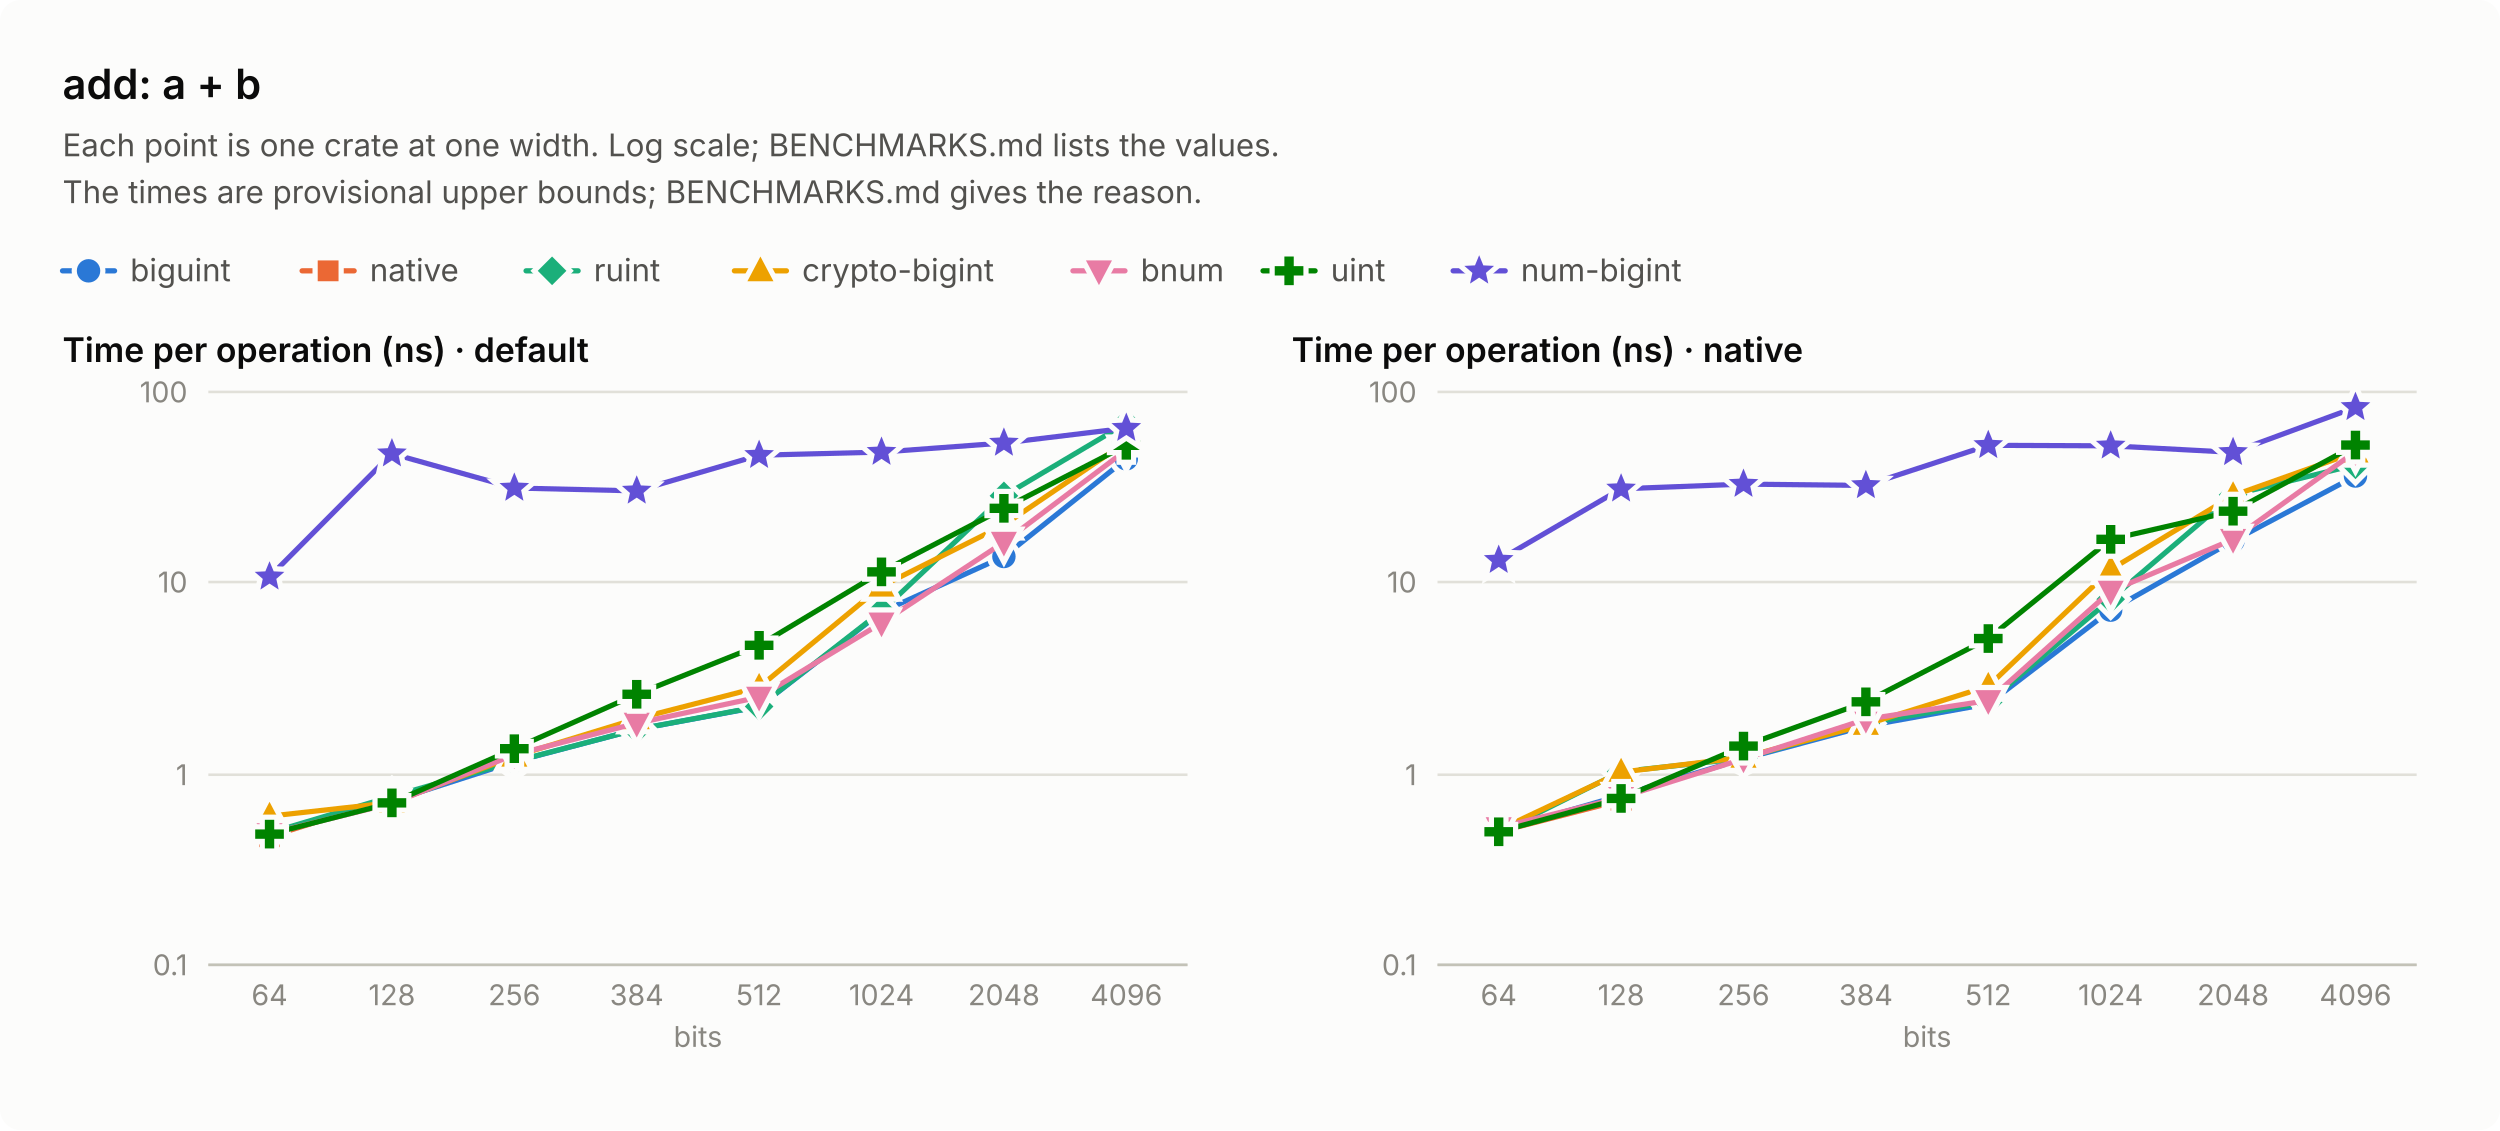
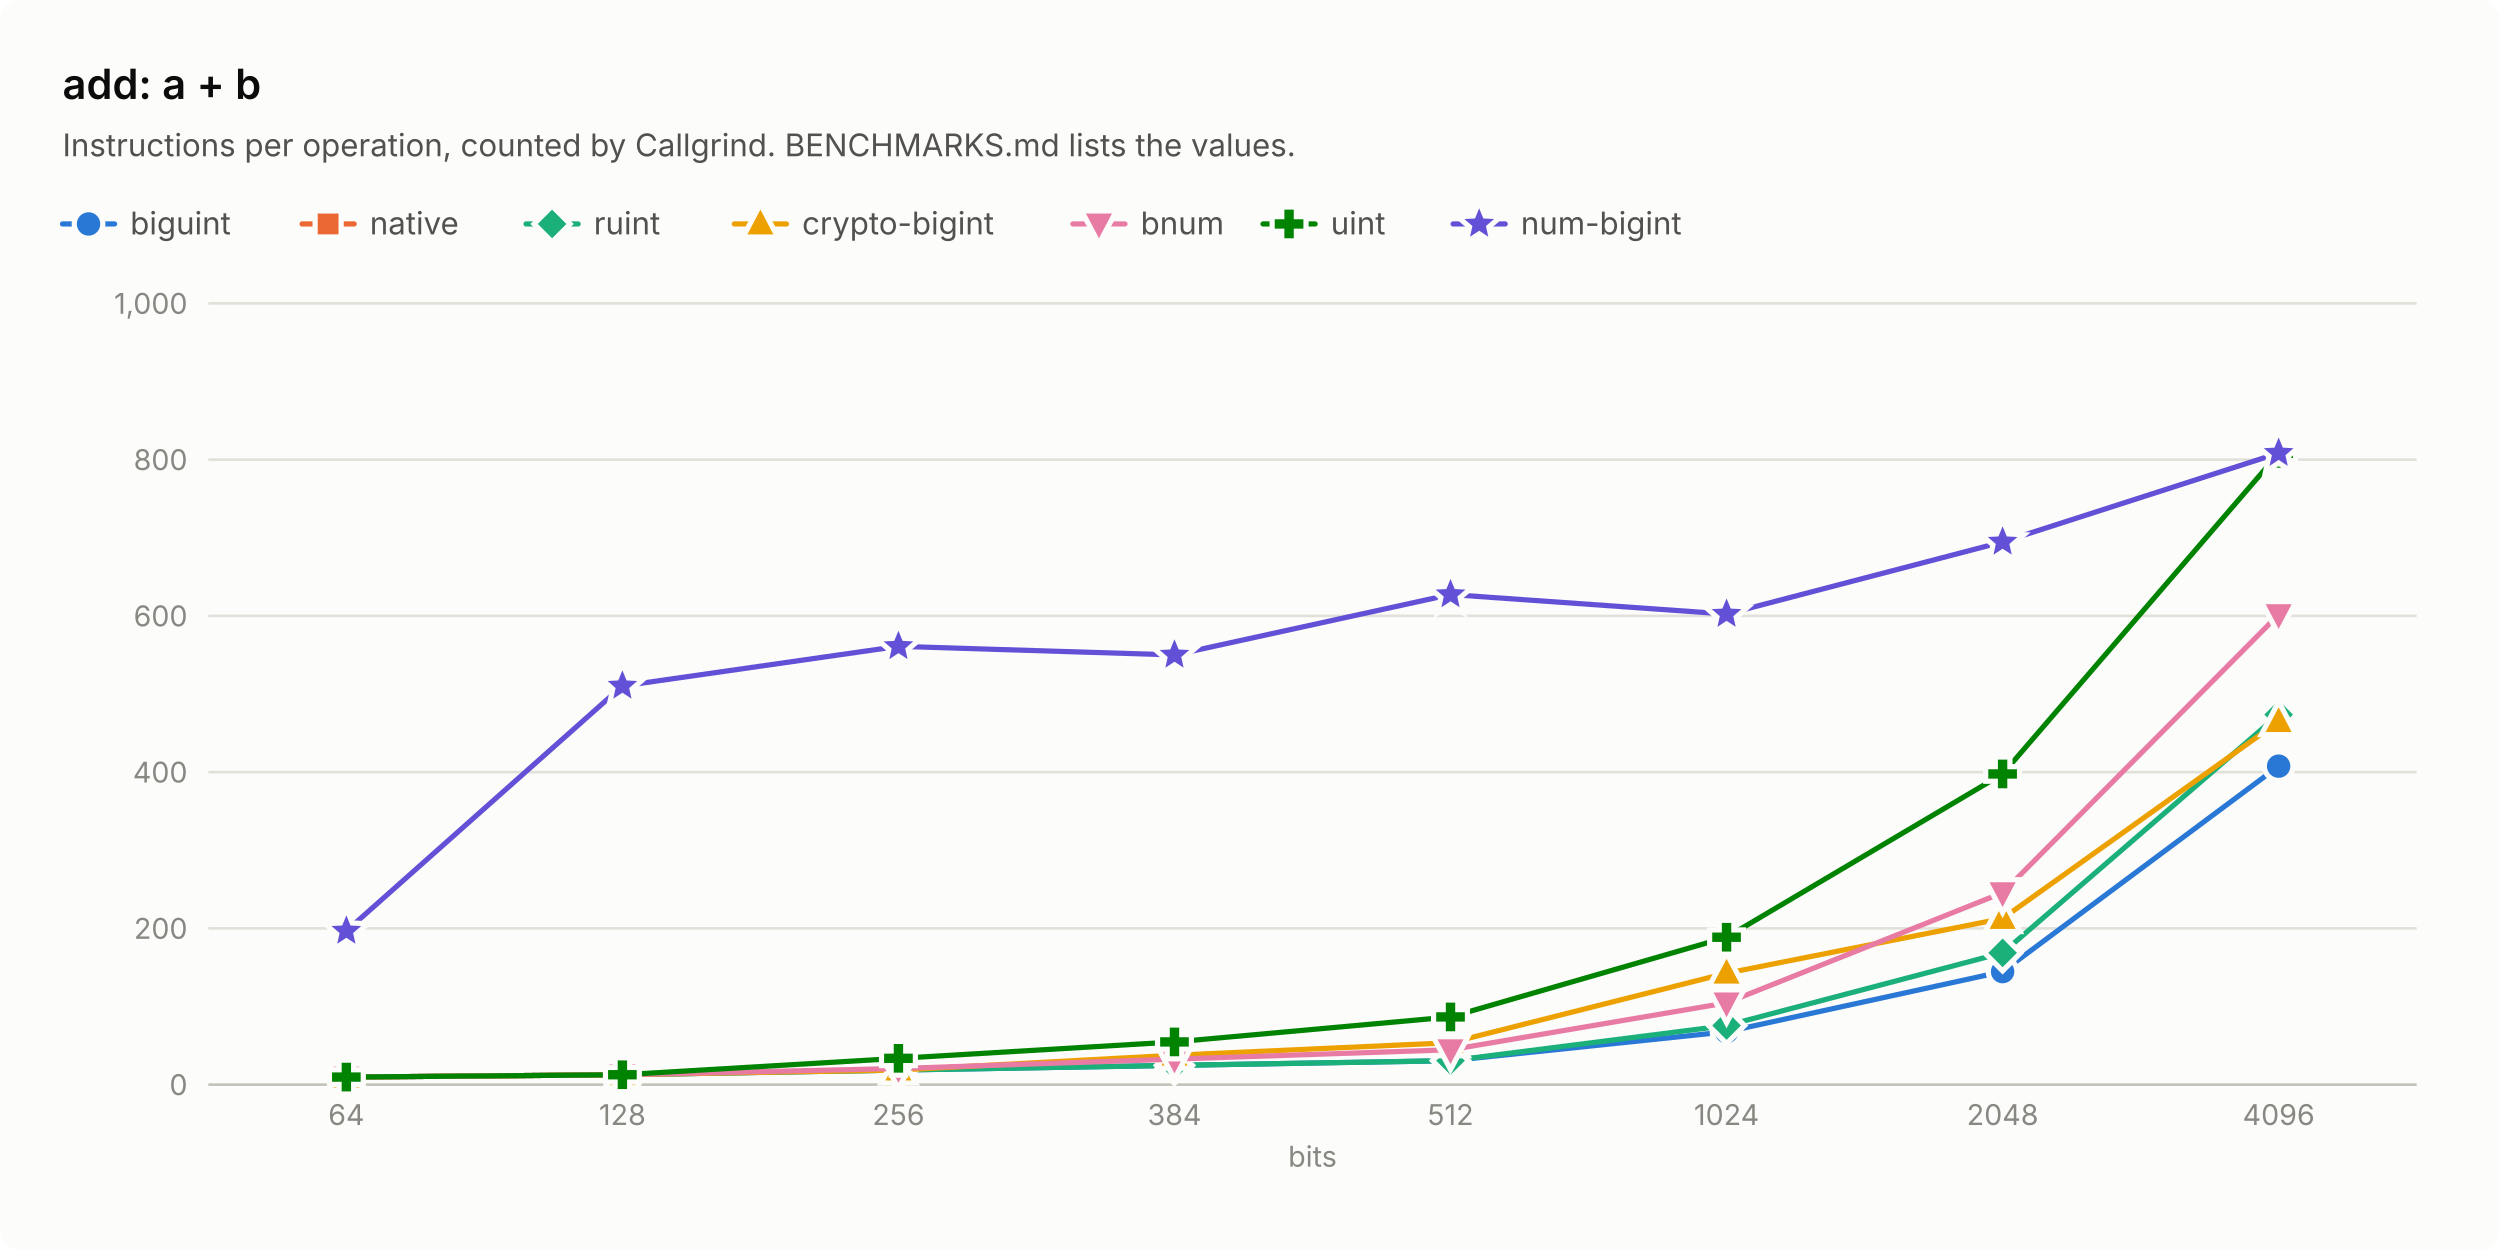
- <svg xmlns="http://www.w3.org/2000/svg" width="960" height="434" viewBox="0 0 960 434" role="img" aria-labelledby="title description">
-   <style>.grid,.axis{stroke-width:1}.title{font:600 16px system-ui, -apple-system, "Segoe UI", sans-serif}.subtitle,.legend{font:12px system-ui, -apple-system, "Segoe UI", sans-serif}.panel{font:600 13px system-ui, -apple-system, "Segoe UI", sans-serif}.tick{font:11px system-ui, -apple-system, "Segoe UI", sans-serif;font-variant-numeric:tabular-nums}.line{fill:none;stroke-width:2;stroke-linejoin:round;stroke-linecap:round}.marker{stroke-width:4;paint-order:stroke}.surface{fill:#fcfcfb}.grid{stroke:#e1e0d9}.axis{stroke:#c3c2b7}.title,.panel{fill:#0b0b0b}.subtitle,.legend{fill:#52514e}.tick{fill:#898781}.marker{stroke:#fcfcfb}.c0 .line{stroke:#2a78d6}.c0 .marker{fill:#2a78d6}.c1 .line{stroke:#eb6834}.c1 .marker{fill:#eb6834}.c2 .line{stroke:#1baf7a}.c2 .marker{fill:#1baf7a}.c3 .line{stroke:#eda100}.c3 .marker{fill:#eda100}.c4 .line{stroke:#e87ba4}.c4 .marker{fill:#e87ba4}.c5 .line{stroke:#008300}.c5 .marker{fill:#008300}.c6 .line{stroke:#6250d6}.c6 .marker{fill:#6250d6}@media (prefers-color-scheme: dark){.surface{fill:#1a1a19}.grid{stroke:#2c2c2a}.axis{stroke:#383835}.title,.panel{fill:#f0efec}.subtitle,.legend{fill:#c3c2b7}.tick{fill:#898781}.marker{stroke:#1a1a19}.c0 .line{stroke:#3987e5}.c0 .marker{fill:#3987e5}.c1 .line{stroke:#d95926}.c1 .marker{fill:#d95926}.c2 .line{stroke:#199e70}.c2 .marker{fill:#199e70}.c3 .line{stroke:#c98500}.c3 .marker{fill:#c98500}.c4 .line{stroke:#d55181}.c4 .marker{fill:#d55181}.c5 .line{stroke:#008300}.c5 .marker{fill:#008300}.c6 .line{stroke:#9085e9}.c6 .marker{fill:#9085e9}}</style>
-   <rect class="surface" width="960" height="434" rx="8" />
+ <svg xmlns="http://www.w3.org/2000/svg" width="960" height="480" viewBox="0 0 960 480" role="img" aria-labelledby="title description">
+   <style>.grid,.axis{stroke-width:1}.title{font:600 16px system-ui, -apple-system, "Segoe UI", sans-serif}.subtitle,.legend{font:12px system-ui, -apple-system, "Segoe UI", sans-serif}.tick{font:11px system-ui, -apple-system, "Segoe UI", sans-serif;font-variant-numeric:tabular-nums}.line{fill:none;stroke-width:2;stroke-linejoin:round;stroke-linecap:round}.marker{stroke-width:4;paint-order:stroke}.surface{fill:#fcfcfb}.grid{stroke:#e1e0d9}.axis{stroke:#c3c2b7}.title{fill:#0b0b0b}.subtitle,.legend{fill:#52514e}.tick{fill:#898781}.marker{stroke:#fcfcfb}.c0 .line{stroke:#2a78d6}.c0 .marker{fill:#2a78d6}.c1 .line{stroke:#eb6834}.c1 .marker{fill:#eb6834}.c2 .line{stroke:#1baf7a}.c2 .marker{fill:#1baf7a}.c3 .line{stroke:#eda100}.c3 .marker{fill:#eda100}.c4 .line{stroke:#e87ba4}.c4 .marker{fill:#e87ba4}.c5 .line{stroke:#008300}.c5 .marker{fill:#008300}.c6 .line{stroke:#6250d6}.c6 .marker{fill:#6250d6}@media (prefers-color-scheme: dark){.surface{fill:#1a1a19}.grid{stroke:#2c2c2a}.axis{stroke:#383835}.title{fill:#f0efec}.subtitle,.legend{fill:#c3c2b7}.tick{fill:#898781}.marker{stroke:#1a1a19}.c0 .line{stroke:#3987e5}.c0 .marker{fill:#3987e5}.c1 .line{stroke:#d95926}.c1 .marker{fill:#d95926}.c2 .line{stroke:#199e70}.c2 .marker{fill:#199e70}.c3 .line{stroke:#c98500}.c3 .marker{fill:#c98500}.c4 .line{stroke:#d55181}.c4 .marker{fill:#d55181}.c5 .line{stroke:#008300}.c5 .marker{fill:#008300}.c6 .line{stroke:#9085e9}.c6 .marker{fill:#9085e9}}</style>
+   <rect class="surface" width="960" height="480" rx="8" />
  <text class="title" x="24" y="38">add: a + b</text>
-   <text class="subtitle" x="24" y="60">Each point is one crate at one width. Log scale; BENCHMARKS.md lists the values.</text>
-   <text class="subtitle" x="24" y="78">The times are provisional upper bounds; BENCHMARKS.md gives the reason.</text>
+   <text class="subtitle" x="24" y="60">Instructions per operation, counted by Callgrind. BENCHMARKS.md lists the values.</text>
  <g class="c0">
-     <path class="line" d="M24,104h20" />
-     <path class="marker" transform="translate(34,104)" d="M0,-4.5A4.5,4.5 0 1 1 0,4.5A4.5,4.5 0 1 1 0,-4.5Z" />
+     <path class="line" d="M24,86h20" />
+     <path class="marker" transform="translate(34,86)" d="M0,-4.5A4.5,4.5 0 1 1 0,4.5A4.5,4.5 0 1 1 0,-4.5Z" />
  </g>
-   <text class="legend" x="50" y="108">biguint</text>
+   <text class="legend" x="50" y="90">biguint</text>
  <g class="c1">
-     <path class="line" d="M116,104h20" />
-     <path class="marker" transform="translate(126,104)" d="M-4,-4H4V4H-4Z" />
+     <path class="line" d="M116,86h20" />
+     <path class="marker" transform="translate(126,86)" d="M-4,-4H4V4H-4Z" />
  </g>
-   <text class="legend" x="142" y="108">native</text>
+   <text class="legend" x="142" y="90">native</text>
  <g class="c2">
-     <path class="line" d="M202,104h20" />
-     <path class="marker" transform="translate(212,104)" d="M0,-5.5L5.5,0L0,5.5L-5.5,0Z" />
+     <path class="line" d="M202,86h20" />
+     <path class="marker" transform="translate(212,86)" d="M0,-5.5L5.5,0L0,5.5L-5.5,0Z" />
  </g>
-   <text class="legend" x="228" y="108">ruint</text>
+   <text class="legend" x="228" y="90">ruint</text>
  <g class="c3">
-     <path class="line" d="M282,104h20" />
-     <path class="marker" transform="translate(292,104)" d="M0,-5.5L5,4H-5Z" />
+     <path class="line" d="M282,86h20" />
+     <path class="marker" transform="translate(292,86)" d="M0,-5.5L5,4H-5Z" />
  </g>
-   <text class="legend" x="308" y="108">crypto-bigint</text>
+   <text class="legend" x="308" y="90">crypto-bigint</text>
  <g class="c4">
-     <path class="line" d="M412,104h20" />
-     <path class="marker" transform="translate(422,104)" d="M0,5.5L5,-4H-5Z" />
+     <path class="line" d="M412,86h20" />
+     <path class="marker" transform="translate(422,86)" d="M0,5.5L5,-4H-5Z" />
  </g>
-   <text class="legend" x="438" y="108">bnum</text>
+   <text class="legend" x="438" y="90">bnum</text>
  <g class="c5">
-     <path class="line" d="M485,104h20" />
-     <path class="marker" transform="translate(495,104)" d="M-1.8,-5.5H1.8V-1.8H5.5V1.8H1.8V5.5H-1.8V1.8H-5.5V-1.8H-1.8Z" />
+     <path class="line" d="M485,86h20" />
+     <path class="marker" transform="translate(495,86)" d="M-1.8,-5.5H1.8V-1.8H5.5V1.8H1.8V5.5H-1.8V1.8H-5.5V-1.8H-1.8Z" />
  </g>
-   <text class="legend" x="511" y="108">uint</text>
+   <text class="legend" x="511" y="90">uint</text>
  <g class="c6">
-     <path class="line" d="M558,104h20" />
-     <path class="marker" transform="translate(568,104)" d="M0,-6L1.6,-2.1L5.7,-1.9L2.6,0.8L3.5,4.9L0,2.6L-3.5,4.9L-2.6,0.8L-5.7,-1.9L-1.6,-2.1Z" />
+     <path class="line" d="M558,86h20" />
+     <path class="marker" transform="translate(568,86)" d="M0,-6L1.6,-2.1L5.7,-1.9L2.6,0.8L3.5,4.9L0,2.6L-3.5,4.9L-2.6,0.8L-5.7,-1.9L-1.6,-2.1Z" />
  </g>
-   <text class="legend" x="584" y="108">num-bigint</text>
-   <text class="panel" x="24" y="139">Time per operation (ns) · default</text>
-   <path class="grid" d="M80,370.5H456" />
-   <text class="tick" x="72" y="374.5" text-anchor="end">0.1</text>
-   <path class="grid" d="M80,297.5H456" />
-   <text class="tick" x="72" y="301.5" text-anchor="end">1</text>
-   <path class="grid" d="M80,223.5H456" />
-   <text class="tick" x="72" y="227.5" text-anchor="end">10</text>
-   <path class="grid" d="M80,150.5H456" />
-   <text class="tick" x="72" y="154.5" text-anchor="end">100</text>
-   <path class="axis" d="M80,370.5H456" />
-   <text class="tick" x="103.5" y="386" text-anchor="middle">64</text>
-   <text class="tick" x="150.5" y="386" text-anchor="middle">128</text>
-   <text class="tick" x="197.5" y="386" text-anchor="middle">256</text>
-   <text class="tick" x="244.5" y="386" text-anchor="middle">384</text>
-   <text class="tick" x="291.5" y="386" text-anchor="middle">512</text>
-   <text class="tick" x="338.5" y="386" text-anchor="middle">1024</text>
-   <text class="tick" x="385.5" y="386" text-anchor="middle">2048</text>
-   <text class="tick" x="432.5" y="386" text-anchor="middle">4096</text>
-   <text class="tick" x="268.0" y="402" text-anchor="middle">bits</text>
+   <text class="legend" x="584" y="90">num-bigint</text>
+   <text class="tick" x="72" y="420.5" text-anchor="end">0</text>
+   <path class="grid" d="M80,356.5H928" />
+   <text class="tick" x="72" y="360.5" text-anchor="end">200</text>
+   <path class="grid" d="M80,296.5H928" />
+   <text class="tick" x="72" y="300.5" text-anchor="end">400</text>
+   <path class="grid" d="M80,236.5H928" />
+   <text class="tick" x="72" y="240.5" text-anchor="end">600</text>
+   <path class="grid" d="M80,176.5H928" />
+   <text class="tick" x="72" y="180.5" text-anchor="end">800</text>
+   <path class="grid" d="M80,116.5H928" />
+   <text class="tick" x="72" y="120.5" text-anchor="end">1,000</text>
+   <path class="axis" d="M80,416.5H928" />
+   <text class="tick" x="133.0" y="432" text-anchor="middle">64</text>
+   <text class="tick" x="239.0" y="432" text-anchor="middle">128</text>
+   <text class="tick" x="345.0" y="432" text-anchor="middle">256</text>
+   <text class="tick" x="451.0" y="432" text-anchor="middle">384</text>
+   <text class="tick" x="557.0" y="432" text-anchor="middle">512</text>
+   <text class="tick" x="663.0" y="432" text-anchor="middle">1024</text>
+   <text class="tick" x="769.0" y="432" text-anchor="middle">2048</text>
+   <text class="tick" x="875.0" y="432" text-anchor="middle">4096</text>
+   <text class="tick" x="504.0" y="448" text-anchor="middle">bits</text>
  <g class="c0">
-     <path class="line" d="M103.5,320.0L150.5,307.6L197.5,292.5L244.5,280.1L291.5,271.4L338.5,235.0L385.5,213.7L432.5,176.2" />
-     <path class="marker" transform="translate(103.5,320.0)" d="M0,-4.5A4.5,4.5 0 1 1 0,4.5A4.5,4.5 0 1 1 0,-4.5Z" />
-     <path class="marker" transform="translate(150.5,307.6)" d="M0,-4.5A4.5,4.5 0 1 1 0,4.5A4.5,4.5 0 1 1 0,-4.5Z" />
-     <path class="marker" transform="translate(197.5,292.5)" d="M0,-4.5A4.5,4.5 0 1 1 0,4.5A4.5,4.5 0 1 1 0,-4.5Z" />
-     <path class="marker" transform="translate(244.5,280.1)" d="M0,-4.5A4.5,4.5 0 1 1 0,4.5A4.5,4.5 0 1 1 0,-4.5Z" />
-     <path class="marker" transform="translate(291.5,271.4)" d="M0,-4.5A4.5,4.5 0 1 1 0,4.5A4.5,4.5 0 1 1 0,-4.5Z" />
-     <path class="marker" transform="translate(338.5,235.0)" d="M0,-4.5A4.5,4.5 0 1 1 0,4.5A4.5,4.5 0 1 1 0,-4.5Z" />
-     <path class="marker" transform="translate(385.5,213.7)" d="M0,-4.5A4.5,4.5 0 1 1 0,4.5A4.5,4.5 0 1 1 0,-4.5Z" />
-     <path class="marker" transform="translate(432.5,176.2)" d="M0,-4.5A4.5,4.5 0 1 1 0,4.5A4.5,4.5 0 1 1 0,-4.5Z" />
+     <path class="line" d="M133.0,413.6L239.0,412.7L345.0,410.9L451.0,409.1L557.0,407.3L663.0,396.2L769.0,373.1L875.0,294.2" />
+     <path class="marker" transform="translate(133.0,413.6)" d="M0,-4.5A4.5,4.5 0 1 1 0,4.5A4.5,4.5 0 1 1 0,-4.5Z" />
+     <path class="marker" transform="translate(239.0,412.7)" d="M0,-4.5A4.5,4.5 0 1 1 0,4.5A4.5,4.5 0 1 1 0,-4.5Z" />
+     <path class="marker" transform="translate(345.0,410.9)" d="M0,-4.5A4.5,4.5 0 1 1 0,4.5A4.5,4.5 0 1 1 0,-4.5Z" />
+     <path class="marker" transform="translate(451.0,409.1)" d="M0,-4.5A4.5,4.5 0 1 1 0,4.5A4.5,4.5 0 1 1 0,-4.5Z" />
+     <path class="marker" transform="translate(557.0,407.3)" d="M0,-4.5A4.5,4.5 0 1 1 0,4.5A4.5,4.5 0 1 1 0,-4.5Z" />
+     <path class="marker" transform="translate(663.0,396.2)" d="M0,-4.5A4.5,4.5 0 1 1 0,4.5A4.5,4.5 0 1 1 0,-4.5Z" />
+     <path class="marker" transform="translate(769.0,373.1)" d="M0,-4.5A4.5,4.5 0 1 1 0,4.5A4.5,4.5 0 1 1 0,-4.5Z" />
+     <path class="marker" transform="translate(875.0,294.2)" d="M0,-4.5A4.5,4.5 0 1 1 0,4.5A4.5,4.5 0 1 1 0,-4.5Z" />
  </g>
  <g class="c1">
-     <path class="line" d="M103.5,321.3L150.5,306.5" />
-     <path class="marker" transform="translate(103.5,321.3)" d="M-4,-4H4V4H-4Z" />
-     <path class="marker" transform="translate(150.5,306.5)" d="M-4,-4H4V4H-4Z" />
+     <path class="line" d="M133.0,413.6L239.0,412.7" />
+     <path class="marker" transform="translate(133.0,413.6)" d="M-4,-4H4V4H-4Z" />
+     <path class="marker" transform="translate(239.0,412.7)" d="M-4,-4H4V4H-4Z" />
  </g>
  <g class="c2">
-     <path class="line" d="M103.5,319.8L150.5,305.8L197.5,292.4L244.5,280.1L291.5,271.3L338.5,234.7L385.5,190.4L432.5,162.5" />
-     <path class="marker" transform="translate(103.5,319.8)" d="M0,-5.5L5.5,0L0,5.5L-5.5,0Z" />
-     <path class="marker" transform="translate(150.5,305.8)" d="M0,-5.5L5.5,0L0,5.5L-5.5,0Z" />
-     <path class="marker" transform="translate(197.5,292.4)" d="M0,-5.5L5.5,0L0,5.5L-5.5,0Z" />
-     <path class="marker" transform="translate(244.5,280.1)" d="M0,-5.5L5.5,0L0,5.5L-5.5,0Z" />
-     <path class="marker" transform="translate(291.5,271.3)" d="M0,-5.5L5.5,0L0,5.5L-5.5,0Z" />
-     <path class="marker" transform="translate(338.5,234.7)" d="M0,-5.5L5.5,0L0,5.5L-5.5,0Z" />
-     <path class="marker" transform="translate(385.5,190.4)" d="M0,-5.5L5.5,0L0,5.5L-5.5,0Z" />
-     <path class="marker" transform="translate(432.5,162.5)" d="M0,-5.5L5.5,0L0,5.5L-5.5,0Z" />
+     <path class="line" d="M133.0,413.6L239.0,412.7L345.0,410.9L451.0,409.1L557.0,407.3L663.0,393.8L769.0,365.9L875.0,274.4" />
+     <path class="marker" transform="translate(133.0,413.6)" d="M0,-5.5L5.5,0L0,5.5L-5.5,0Z" />
+     <path class="marker" transform="translate(239.0,412.7)" d="M0,-5.5L5.5,0L0,5.5L-5.5,0Z" />
+     <path class="marker" transform="translate(345.0,410.9)" d="M0,-5.5L5.5,0L0,5.5L-5.5,0Z" />
+     <path class="marker" transform="translate(451.0,409.1)" d="M0,-5.5L5.5,0L0,5.5L-5.5,0Z" />
+     <path class="marker" transform="translate(557.0,407.3)" d="M0,-5.5L5.5,0L0,5.5L-5.5,0Z" />
+     <path class="marker" transform="translate(663.0,393.8)" d="M0,-5.5L5.5,0L0,5.5L-5.5,0Z" />
+     <path class="marker" transform="translate(769.0,365.9)" d="M0,-5.5L5.5,0L0,5.5L-5.5,0Z" />
+     <path class="marker" transform="translate(875.0,274.4)" d="M0,-5.5L5.5,0L0,5.5L-5.5,0Z" />
  </g>
  <g class="c3">
-     <path class="line" d="M103.5,313.4L150.5,308.2L197.5,290.4L244.5,276.0L291.5,263.9L338.5,225.1L385.5,201.6L432.5,169.7" />
-     <path class="marker" transform="translate(103.5,313.4)" d="M0,-5.5L5,4H-5Z" />
-     <path class="marker" transform="translate(150.5,308.2)" d="M0,-5.5L5,4H-5Z" />
-     <path class="marker" transform="translate(197.5,290.4)" d="M0,-5.5L5,4H-5Z" />
-     <path class="marker" transform="translate(244.5,276.0)" d="M0,-5.5L5,4H-5Z" />
-     <path class="marker" transform="translate(291.5,263.9)" d="M0,-5.5L5,4H-5Z" />
-     <path class="marker" transform="translate(338.5,225.1)" d="M0,-5.5L5,4H-5Z" />
-     <path class="marker" transform="translate(385.5,201.6)" d="M0,-5.5L5,4H-5Z" />
-     <path class="marker" transform="translate(432.5,169.7)" d="M0,-5.5L5,4H-5Z" />
+     <path class="line" d="M133.0,413.6L239.0,412.7L345.0,410.9L451.0,405.2L557.0,400.4L663.0,373.7L769.0,352.7L875.0,277.1" />
+     <path class="marker" transform="translate(133.0,413.6)" d="M0,-5.5L5,4H-5Z" />
+     <path class="marker" transform="translate(239.0,412.7)" d="M0,-5.5L5,4H-5Z" />
+     <path class="marker" transform="translate(345.0,410.9)" d="M0,-5.5L5,4H-5Z" />
+     <path class="marker" transform="translate(451.0,405.2)" d="M0,-5.5L5,4H-5Z" />
+     <path class="marker" transform="translate(557.0,400.4)" d="M0,-5.5L5,4H-5Z" />
+     <path class="marker" transform="translate(663.0,373.7)" d="M0,-5.5L5,4H-5Z" />
+     <path class="marker" transform="translate(769.0,352.7)" d="M0,-5.5L5,4H-5Z" />
+     <path class="marker" transform="translate(875.0,277.1)" d="M0,-5.5L5,4H-5Z" />
  </g>
  <g class="c4">
-     <path class="line" d="M103.5,320.1L150.5,308.5L197.5,289.8L244.5,277.7L291.5,267.7L338.5,239.2L385.5,208.2L432.5,172.8" />
-     <path class="marker" transform="translate(103.5,320.1)" d="M0,5.5L5,-4H-5Z" />
-     <path class="marker" transform="translate(150.5,308.5)" d="M0,5.5L5,-4H-5Z" />
-     <path class="marker" transform="translate(197.5,289.8)" d="M0,5.5L5,-4H-5Z" />
-     <path class="marker" transform="translate(244.5,277.7)" d="M0,5.5L5,-4H-5Z" />
-     <path class="marker" transform="translate(291.5,267.7)" d="M0,5.5L5,-4H-5Z" />
-     <path class="marker" transform="translate(338.5,239.2)" d="M0,5.5L5,-4H-5Z" />
-     <path class="marker" transform="translate(385.5,208.2)" d="M0,5.5L5,-4H-5Z" />
-     <path class="marker" transform="translate(432.5,172.8)" d="M0,5.5L5,-4H-5Z" />
+     <path class="line" d="M133.0,413.6L239.0,412.7L345.0,410.3L451.0,406.7L557.0,403.1L663.0,385.1L769.0,342.8L875.0,236.0" />
+     <path class="marker" transform="translate(133.0,413.6)" d="M0,5.5L5,-4H-5Z" />
+     <path class="marker" transform="translate(239.0,412.7)" d="M0,5.5L5,-4H-5Z" />
+     <path class="marker" transform="translate(345.0,410.3)" d="M0,5.5L5,-4H-5Z" />
+     <path class="marker" transform="translate(451.0,406.7)" d="M0,5.5L5,-4H-5Z" />
+     <path class="marker" transform="translate(557.0,403.1)" d="M0,5.5L5,-4H-5Z" />
+     <path class="marker" transform="translate(663.0,385.1)" d="M0,5.5L5,-4H-5Z" />
+     <path class="marker" transform="translate(769.0,342.8)" d="M0,5.5L5,-4H-5Z" />
+     <path class="marker" transform="translate(875.0,236.0)" d="M0,5.5L5,-4H-5Z" />
  </g>
  <g class="c5">
-     <path class="line" d="M103.5,320.3L150.5,308.3L197.5,287.5L244.5,266.6L291.5,247.8L338.5,219.6L385.5,195.2L432.5,171.0" />
-     <path class="marker" transform="translate(103.5,320.3)" d="M-1.8,-5.5H1.8V-1.8H5.5V1.8H1.8V5.5H-1.8V1.8H-5.5V-1.8H-1.8Z" />
-     <path class="marker" transform="translate(150.5,308.3)" d="M-1.8,-5.5H1.8V-1.8H5.5V1.8H1.8V5.5H-1.8V1.8H-5.5V-1.8H-1.8Z" />
-     <path class="marker" transform="translate(197.5,287.5)" d="M-1.8,-5.5H1.8V-1.8H5.5V1.8H1.8V5.5H-1.8V1.8H-5.5V-1.8H-1.8Z" />
-     <path class="marker" transform="translate(244.5,266.6)" d="M-1.8,-5.5H1.8V-1.8H5.5V1.8H1.8V5.5H-1.8V1.8H-5.5V-1.8H-1.8Z" />
-     <path class="marker" transform="translate(291.5,247.8)" d="M-1.8,-5.5H1.8V-1.8H5.5V1.8H1.8V5.5H-1.8V1.8H-5.5V-1.8H-1.8Z" />
-     <path class="marker" transform="translate(338.5,219.6)" d="M-1.8,-5.5H1.8V-1.8H5.5V1.8H1.8V5.5H-1.8V1.8H-5.5V-1.8H-1.8Z" />
-     <path class="marker" transform="translate(385.5,195.2)" d="M-1.8,-5.5H1.8V-1.8H5.5V1.8H1.8V5.5H-1.8V1.8H-5.5V-1.8H-1.8Z" />
-     <path class="marker" transform="translate(432.5,171.0)" d="M-1.8,-5.5H1.8V-1.8H5.5V1.8H1.8V5.5H-1.8V1.8H-5.5V-1.8H-1.8Z" />
+     <path class="line" d="M133.0,413.6L239.0,412.7L345.0,406.4L451.0,400.1L557.0,390.5L663.0,359.9L769.0,297.2L875.0,174.1" />
+     <path class="marker" transform="translate(133.0,413.6)" d="M-1.8,-5.5H1.8V-1.8H5.5V1.8H1.8V5.5H-1.8V1.8H-5.5V-1.8H-1.8Z" />
+     <path class="marker" transform="translate(239.0,412.7)" d="M-1.8,-5.5H1.8V-1.8H5.5V1.8H1.8V5.5H-1.8V1.8H-5.5V-1.8H-1.8Z" />
+     <path class="marker" transform="translate(345.0,406.4)" d="M-1.8,-5.5H1.8V-1.8H5.5V1.8H1.8V5.5H-1.8V1.8H-5.5V-1.8H-1.8Z" />
+     <path class="marker" transform="translate(451.0,400.1)" d="M-1.8,-5.5H1.8V-1.8H5.5V1.8H1.8V5.5H-1.8V1.8H-5.5V-1.8H-1.8Z" />
+     <path class="marker" transform="translate(557.0,390.5)" d="M-1.8,-5.5H1.8V-1.8H5.5V1.8H1.8V5.5H-1.8V1.8H-5.5V-1.8H-1.8Z" />
+     <path class="marker" transform="translate(663.0,359.9)" d="M-1.8,-5.5H1.8V-1.8H5.5V1.8H1.8V5.5H-1.8V1.8H-5.5V-1.8H-1.8Z" />
+     <path class="marker" transform="translate(769.0,297.2)" d="M-1.8,-5.5H1.8V-1.8H5.5V1.8H1.8V5.5H-1.8V1.8H-5.5V-1.8H-1.8Z" />
+     <path class="marker" transform="translate(875.0,174.1)" d="M-1.8,-5.5H1.8V-1.8H5.5V1.8H1.8V5.5H-1.8V1.8H-5.5V-1.8H-1.8Z" />
  </g>
  <g class="c6">
-     <path class="line" d="M103.5,221.5L150.5,174.2L197.5,187.4L244.5,188.5L291.5,174.8L338.5,173.6L385.5,170.1L432.5,164.4" />
-     <path class="marker" transform="translate(103.5,221.5)" d="M0,-6L1.6,-2.1L5.7,-1.9L2.6,0.8L3.5,4.9L0,2.6L-3.5,4.9L-2.6,0.8L-5.7,-1.9L-1.6,-2.1Z" />
-     <path class="marker" transform="translate(150.5,174.2)" d="M0,-6L1.6,-2.1L5.7,-1.9L2.6,0.8L3.5,4.9L0,2.6L-3.5,4.9L-2.6,0.8L-5.7,-1.9L-1.6,-2.1Z" />
-     <path class="marker" transform="translate(197.5,187.4)" d="M0,-6L1.6,-2.1L5.7,-1.9L2.6,0.8L3.5,4.9L0,2.6L-3.5,4.9L-2.6,0.8L-5.7,-1.9L-1.6,-2.1Z" />
-     <path class="marker" transform="translate(244.5,188.5)" d="M0,-6L1.6,-2.1L5.7,-1.9L2.6,0.8L3.5,4.9L0,2.6L-3.5,4.9L-2.6,0.8L-5.7,-1.9L-1.6,-2.1Z" />
-     <path class="marker" transform="translate(291.5,174.8)" d="M0,-6L1.6,-2.1L5.7,-1.9L2.6,0.8L3.5,4.9L0,2.6L-3.5,4.9L-2.6,0.8L-5.7,-1.9L-1.6,-2.1Z" />
-     <path class="marker" transform="translate(338.5,173.6)" d="M0,-6L1.6,-2.1L5.7,-1.9L2.6,0.8L3.5,4.9L0,2.6L-3.5,4.9L-2.6,0.8L-5.7,-1.9L-1.6,-2.1Z" />
-     <path class="marker" transform="translate(385.5,170.1)" d="M0,-6L1.6,-2.1L5.7,-1.9L2.6,0.8L3.5,4.9L0,2.6L-3.5,4.9L-2.6,0.8L-5.7,-1.9L-1.6,-2.1Z" />
-     <path class="marker" transform="translate(432.5,164.4)" d="M0,-6L1.6,-2.1L5.7,-1.9L2.6,0.8L3.5,4.9L0,2.6L-3.5,4.9L-2.6,0.8L-5.7,-1.9L-1.6,-2.1Z" />
-   </g>
-   <text class="panel" x="496" y="139">Time per operation (ns) · native</text>
-   <path class="grid" d="M552,370.5H928" />
-   <text class="tick" x="544" y="374.5" text-anchor="end">0.1</text>
-   <path class="grid" d="M552,297.5H928" />
-   <text class="tick" x="544" y="301.5" text-anchor="end">1</text>
-   <path class="grid" d="M552,223.5H928" />
-   <text class="tick" x="544" y="227.5" text-anchor="end">10</text>
-   <path class="grid" d="M552,150.5H928" />
-   <text class="tick" x="544" y="154.5" text-anchor="end">100</text>
-   <path class="axis" d="M552,370.5H928" />
-   <text class="tick" x="575.5" y="386" text-anchor="middle">64</text>
-   <text class="tick" x="622.5" y="386" text-anchor="middle">128</text>
-   <text class="tick" x="669.5" y="386" text-anchor="middle">256</text>
-   <text class="tick" x="716.5" y="386" text-anchor="middle">384</text>
-   <text class="tick" x="763.5" y="386" text-anchor="middle">512</text>
-   <text class="tick" x="810.5" y="386" text-anchor="middle">1024</text>
-   <text class="tick" x="857.5" y="386" text-anchor="middle">2048</text>
-   <text class="tick" x="904.5" y="386" text-anchor="middle">4096</text>
-   <text class="tick" x="740.0" y="402" text-anchor="middle">bits</text>
-   <g class="c0">
-     <path class="line" d="M575.5,319.0L622.5,305.4L669.5,291.4L716.5,278.8L763.5,270.3L810.5,234.3L857.5,207.7L904.5,182.8" />
-     <path class="marker" transform="translate(575.5,319.0)" d="M0,-4.5A4.5,4.5 0 1 1 0,4.5A4.5,4.5 0 1 1 0,-4.5Z" />
-     <path class="marker" transform="translate(622.5,305.4)" d="M0,-4.5A4.5,4.5 0 1 1 0,4.5A4.5,4.5 0 1 1 0,-4.5Z" />
-     <path class="marker" transform="translate(669.5,291.4)" d="M0,-4.5A4.5,4.5 0 1 1 0,4.5A4.5,4.5 0 1 1 0,-4.5Z" />
-     <path class="marker" transform="translate(716.5,278.8)" d="M0,-4.5A4.5,4.5 0 1 1 0,4.5A4.5,4.5 0 1 1 0,-4.5Z" />
-     <path class="marker" transform="translate(763.5,270.3)" d="M0,-4.5A4.5,4.5 0 1 1 0,4.5A4.5,4.5 0 1 1 0,-4.5Z" />
-     <path class="marker" transform="translate(810.5,234.3)" d="M0,-4.5A4.5,4.5 0 1 1 0,4.5A4.5,4.5 0 1 1 0,-4.5Z" />
-     <path class="marker" transform="translate(857.5,207.7)" d="M0,-4.5A4.5,4.5 0 1 1 0,4.5A4.5,4.5 0 1 1 0,-4.5Z" />
-     <path class="marker" transform="translate(904.5,182.8)" d="M0,-4.5A4.5,4.5 0 1 1 0,4.5A4.5,4.5 0 1 1 0,-4.5Z" />
-   </g>
-   <g class="c1">
-     <path class="line" d="M575.5,319.4L622.5,307.3" />
-     <path class="marker" transform="translate(575.5,319.4)" d="M-4,-4H4V4H-4Z" />
-     <path class="marker" transform="translate(622.5,307.3)" d="M-4,-4H4V4H-4Z" />
-   </g>
-   <g class="c2">
-     <path class="line" d="M575.5,319.7L622.5,296.3L669.5,291.2L716.5,277.8L763.5,269.6L810.5,230.1L857.5,190.0L904.5,178.5" />
-     <path class="marker" transform="translate(575.5,319.7)" d="M0,-5.5L5.5,0L0,5.5L-5.5,0Z" />
-     <path class="marker" transform="translate(622.5,296.3)" d="M0,-5.5L5.5,0L0,5.5L-5.5,0Z" />
-     <path class="marker" transform="translate(669.5,291.2)" d="M0,-5.5L5.5,0L0,5.5L-5.5,0Z" />
-     <path class="marker" transform="translate(716.5,277.8)" d="M0,-5.5L5.5,0L0,5.5L-5.5,0Z" />
-     <path class="marker" transform="translate(763.5,269.6)" d="M0,-5.5L5.5,0L0,5.5L-5.5,0Z" />
-     <path class="marker" transform="translate(810.5,230.1)" d="M0,-5.5L5.5,0L0,5.5L-5.5,0Z" />
-     <path class="marker" transform="translate(857.5,190.0)" d="M0,-5.5L5.5,0L0,5.5L-5.5,0Z" />
-     <path class="marker" transform="translate(904.5,178.5)" d="M0,-5.5L5.5,0L0,5.5L-5.5,0Z" />
-   </g>
-   <g class="c3">
-     <path class="line" d="M575.5,318.7L622.5,296.5L669.5,290.8L716.5,278.2L763.5,263.5L810.5,218.7L857.5,190.3L904.5,173.6" />
-     <path class="marker" transform="translate(575.5,318.7)" d="M0,-5.5L5,4H-5Z" />
-     <path class="marker" transform="translate(622.5,296.5)" d="M0,-5.5L5,4H-5Z" />
-     <path class="marker" transform="translate(669.5,290.8)" d="M0,-5.5L5,4H-5Z" />
-     <path class="marker" transform="translate(716.5,278.2)" d="M0,-5.5L5,4H-5Z" />
-     <path class="marker" transform="translate(763.5,263.5)" d="M0,-5.5L5,4H-5Z" />
-     <path class="marker" transform="translate(810.5,218.7)" d="M0,-5.5L5,4H-5Z" />
-     <path class="marker" transform="translate(857.5,190.3)" d="M0,-5.5L5,4H-5Z" />
-     <path class="marker" transform="translate(904.5,173.6)" d="M0,-5.5L5,4H-5Z" />
-   </g>
-   <g class="c4">
-     <path class="line" d="M575.5,317.8L622.5,306.2L669.5,291.4L716.5,276.2L763.5,269.0L810.5,227.0L857.5,207.1L904.5,173.4" />
-     <path class="marker" transform="translate(575.5,317.8)" d="M0,5.5L5,-4H-5Z" />
-     <path class="marker" transform="translate(622.5,306.2)" d="M0,5.5L5,-4H-5Z" />
-     <path class="marker" transform="translate(669.5,291.4)" d="M0,5.5L5,-4H-5Z" />
-     <path class="marker" transform="translate(716.5,276.2)" d="M0,5.5L5,-4H-5Z" />
-     <path class="marker" transform="translate(763.5,269.0)" d="M0,5.5L5,-4H-5Z" />
-     <path class="marker" transform="translate(810.5,227.0)" d="M0,5.5L5,-4H-5Z" />
-     <path class="marker" transform="translate(857.5,207.1)" d="M0,5.5L5,-4H-5Z" />
-     <path class="marker" transform="translate(904.5,173.4)" d="M0,5.5L5,-4H-5Z" />
-   </g>
-   <g class="c5">
-     <path class="line" d="M575.5,319.4L622.5,306.6L669.5,286.5L716.5,269.5L763.5,245.2L810.5,207.1L857.5,196.3L904.5,170.9" />
-     <path class="marker" transform="translate(575.5,319.4)" d="M-1.8,-5.5H1.8V-1.8H5.5V1.8H1.8V5.5H-1.8V1.8H-5.5V-1.8H-1.8Z" />
-     <path class="marker" transform="translate(622.5,306.6)" d="M-1.8,-5.5H1.8V-1.8H5.5V1.8H1.8V5.5H-1.8V1.8H-5.5V-1.8H-1.8Z" />
-     <path class="marker" transform="translate(669.5,286.5)" d="M-1.8,-5.5H1.8V-1.8H5.5V1.8H1.8V5.5H-1.8V1.8H-5.5V-1.8H-1.8Z" />
-     <path class="marker" transform="translate(716.5,269.5)" d="M-1.8,-5.5H1.8V-1.8H5.5V1.8H1.8V5.5H-1.8V1.8H-5.5V-1.8H-1.8Z" />
-     <path class="marker" transform="translate(763.5,245.2)" d="M-1.8,-5.5H1.8V-1.8H5.5V1.8H1.8V5.5H-1.8V1.8H-5.5V-1.8H-1.8Z" />
-     <path class="marker" transform="translate(810.5,207.1)" d="M-1.8,-5.5H1.8V-1.8H5.5V1.8H1.8V5.5H-1.8V1.8H-5.5V-1.8H-1.8Z" />
-     <path class="marker" transform="translate(857.5,196.3)" d="M-1.8,-5.5H1.8V-1.8H5.5V1.8H1.8V5.5H-1.8V1.8H-5.5V-1.8H-1.8Z" />
-     <path class="marker" transform="translate(904.5,170.9)" d="M-1.8,-5.5H1.8V-1.8H5.5V1.8H1.8V5.5H-1.8V1.8H-5.5V-1.8H-1.8Z" />
-   </g>
-   <g class="c6">
-     <path class="line" d="M575.5,215.1L622.5,187.7L669.5,185.9L716.5,186.4L763.5,171.0L810.5,171.2L857.5,173.7L904.5,156.4" />
-     <path class="marker" transform="translate(575.5,215.1)" d="M0,-6L1.6,-2.1L5.7,-1.9L2.6,0.8L3.5,4.9L0,2.6L-3.5,4.9L-2.6,0.8L-5.7,-1.9L-1.6,-2.1Z" />
-     <path class="marker" transform="translate(622.5,187.7)" d="M0,-6L1.6,-2.1L5.7,-1.9L2.6,0.8L3.5,4.9L0,2.6L-3.5,4.9L-2.6,0.8L-5.7,-1.9L-1.6,-2.1Z" />
-     <path class="marker" transform="translate(669.5,185.9)" d="M0,-6L1.6,-2.1L5.7,-1.9L2.6,0.8L3.5,4.9L0,2.6L-3.5,4.9L-2.6,0.8L-5.7,-1.9L-1.6,-2.1Z" />
-     <path class="marker" transform="translate(716.5,186.4)" d="M0,-6L1.6,-2.1L5.7,-1.9L2.6,0.8L3.5,4.9L0,2.6L-3.5,4.9L-2.6,0.8L-5.7,-1.9L-1.6,-2.1Z" />
-     <path class="marker" transform="translate(763.5,171.0)" d="M0,-6L1.6,-2.1L5.7,-1.9L2.6,0.8L3.5,4.9L0,2.6L-3.5,4.9L-2.6,0.8L-5.7,-1.9L-1.6,-2.1Z" />
-     <path class="marker" transform="translate(810.5,171.2)" d="M0,-6L1.6,-2.1L5.7,-1.9L2.6,0.8L3.5,4.9L0,2.6L-3.5,4.9L-2.6,0.8L-5.7,-1.9L-1.6,-2.1Z" />
-     <path class="marker" transform="translate(857.5,173.7)" d="M0,-6L1.6,-2.1L5.7,-1.9L2.6,0.8L3.5,4.9L0,2.6L-3.5,4.9L-2.6,0.8L-5.7,-1.9L-1.6,-2.1Z" />
-     <path class="marker" transform="translate(904.5,156.4)" d="M0,-6L1.6,-2.1L5.7,-1.9L2.6,0.8L3.5,4.9L0,2.6L-3.5,4.9L-2.6,0.8L-5.7,-1.9L-1.6,-2.1Z" />
+     <path class="line" d="M133.0,357.5L239.0,263.4L345.0,248.2L451.0,251.5L557.0,228.3L663.0,235.8L769.0,208.1L875.0,174.0" />
+     <path class="marker" transform="translate(133.0,357.5)" d="M0,-6L1.6,-2.1L5.7,-1.9L2.6,0.8L3.5,4.9L0,2.6L-3.5,4.9L-2.6,0.8L-5.7,-1.9L-1.6,-2.1Z" />
+     <path class="marker" transform="translate(239.0,263.4)" d="M0,-6L1.6,-2.1L5.7,-1.9L2.6,0.8L3.5,4.9L0,2.6L-3.5,4.9L-2.6,0.8L-5.7,-1.9L-1.6,-2.1Z" />
+     <path class="marker" transform="translate(345.0,248.2)" d="M0,-6L1.6,-2.1L5.7,-1.9L2.6,0.8L3.5,4.9L0,2.6L-3.5,4.9L-2.6,0.8L-5.7,-1.9L-1.6,-2.1Z" />
+     <path class="marker" transform="translate(451.0,251.5)" d="M0,-6L1.6,-2.1L5.7,-1.9L2.6,0.8L3.5,4.9L0,2.6L-3.5,4.9L-2.6,0.8L-5.7,-1.9L-1.6,-2.1Z" />
+     <path class="marker" transform="translate(557.0,228.3)" d="M0,-6L1.6,-2.1L5.7,-1.9L2.6,0.8L3.5,4.9L0,2.6L-3.5,4.9L-2.6,0.8L-5.7,-1.9L-1.6,-2.1Z" />
+     <path class="marker" transform="translate(663.0,235.8)" d="M0,-6L1.6,-2.1L5.7,-1.9L2.6,0.8L3.5,4.9L0,2.6L-3.5,4.9L-2.6,0.8L-5.7,-1.9L-1.6,-2.1Z" />
+     <path class="marker" transform="translate(769.0,208.1)" d="M0,-6L1.6,-2.1L5.7,-1.9L2.6,0.8L3.5,4.9L0,2.6L-3.5,4.9L-2.6,0.8L-5.7,-1.9L-1.6,-2.1Z" />
+     <path class="marker" transform="translate(875.0,174.0)" d="M0,-6L1.6,-2.1L5.7,-1.9L2.6,0.8L3.5,4.9L0,2.6L-3.5,4.9L-2.6,0.8L-5.7,-1.9L-1.6,-2.1Z" />
  </g>
</svg>
